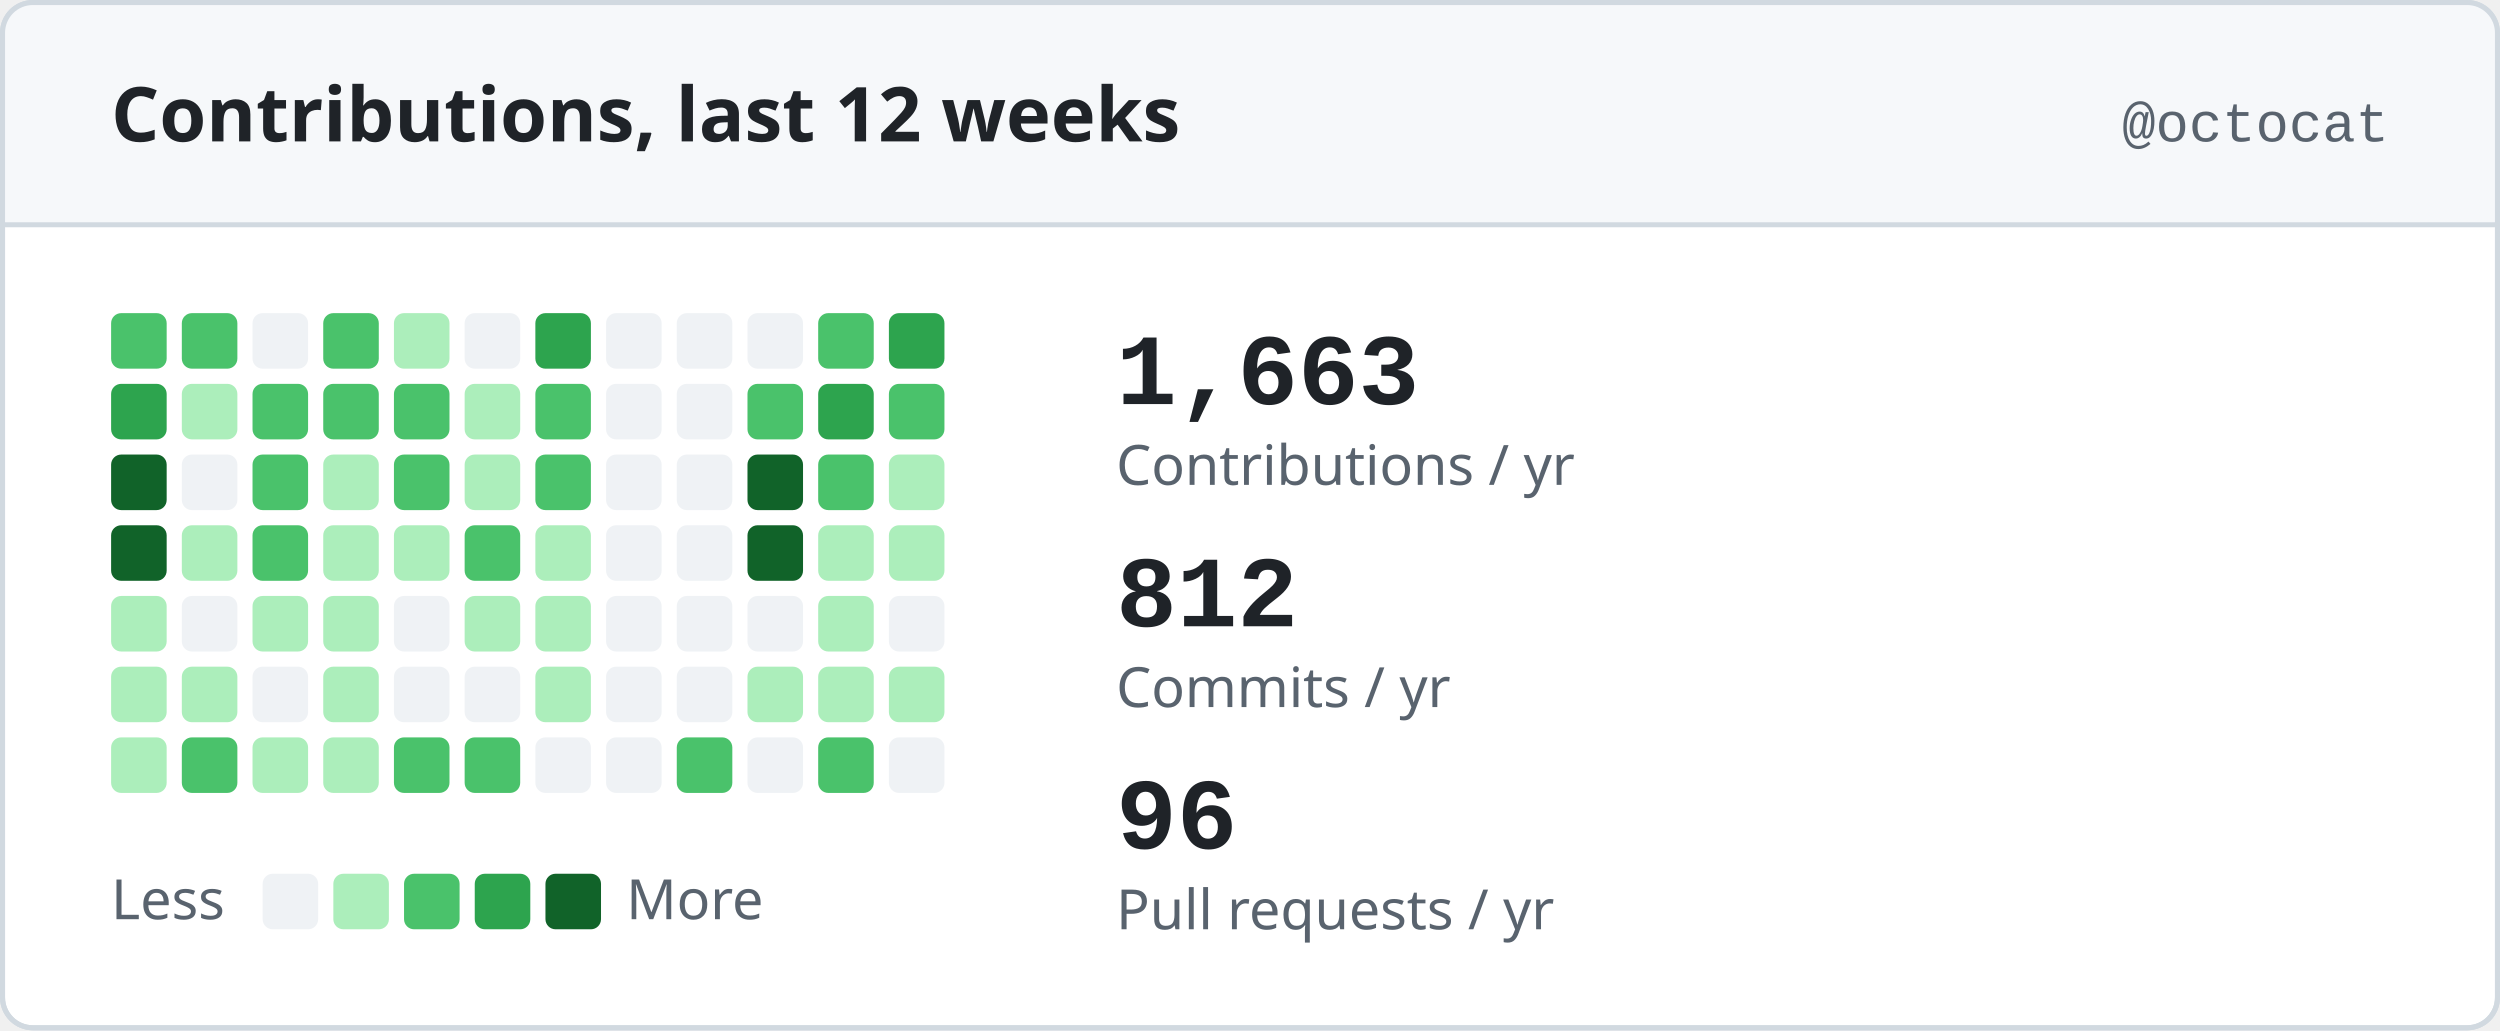
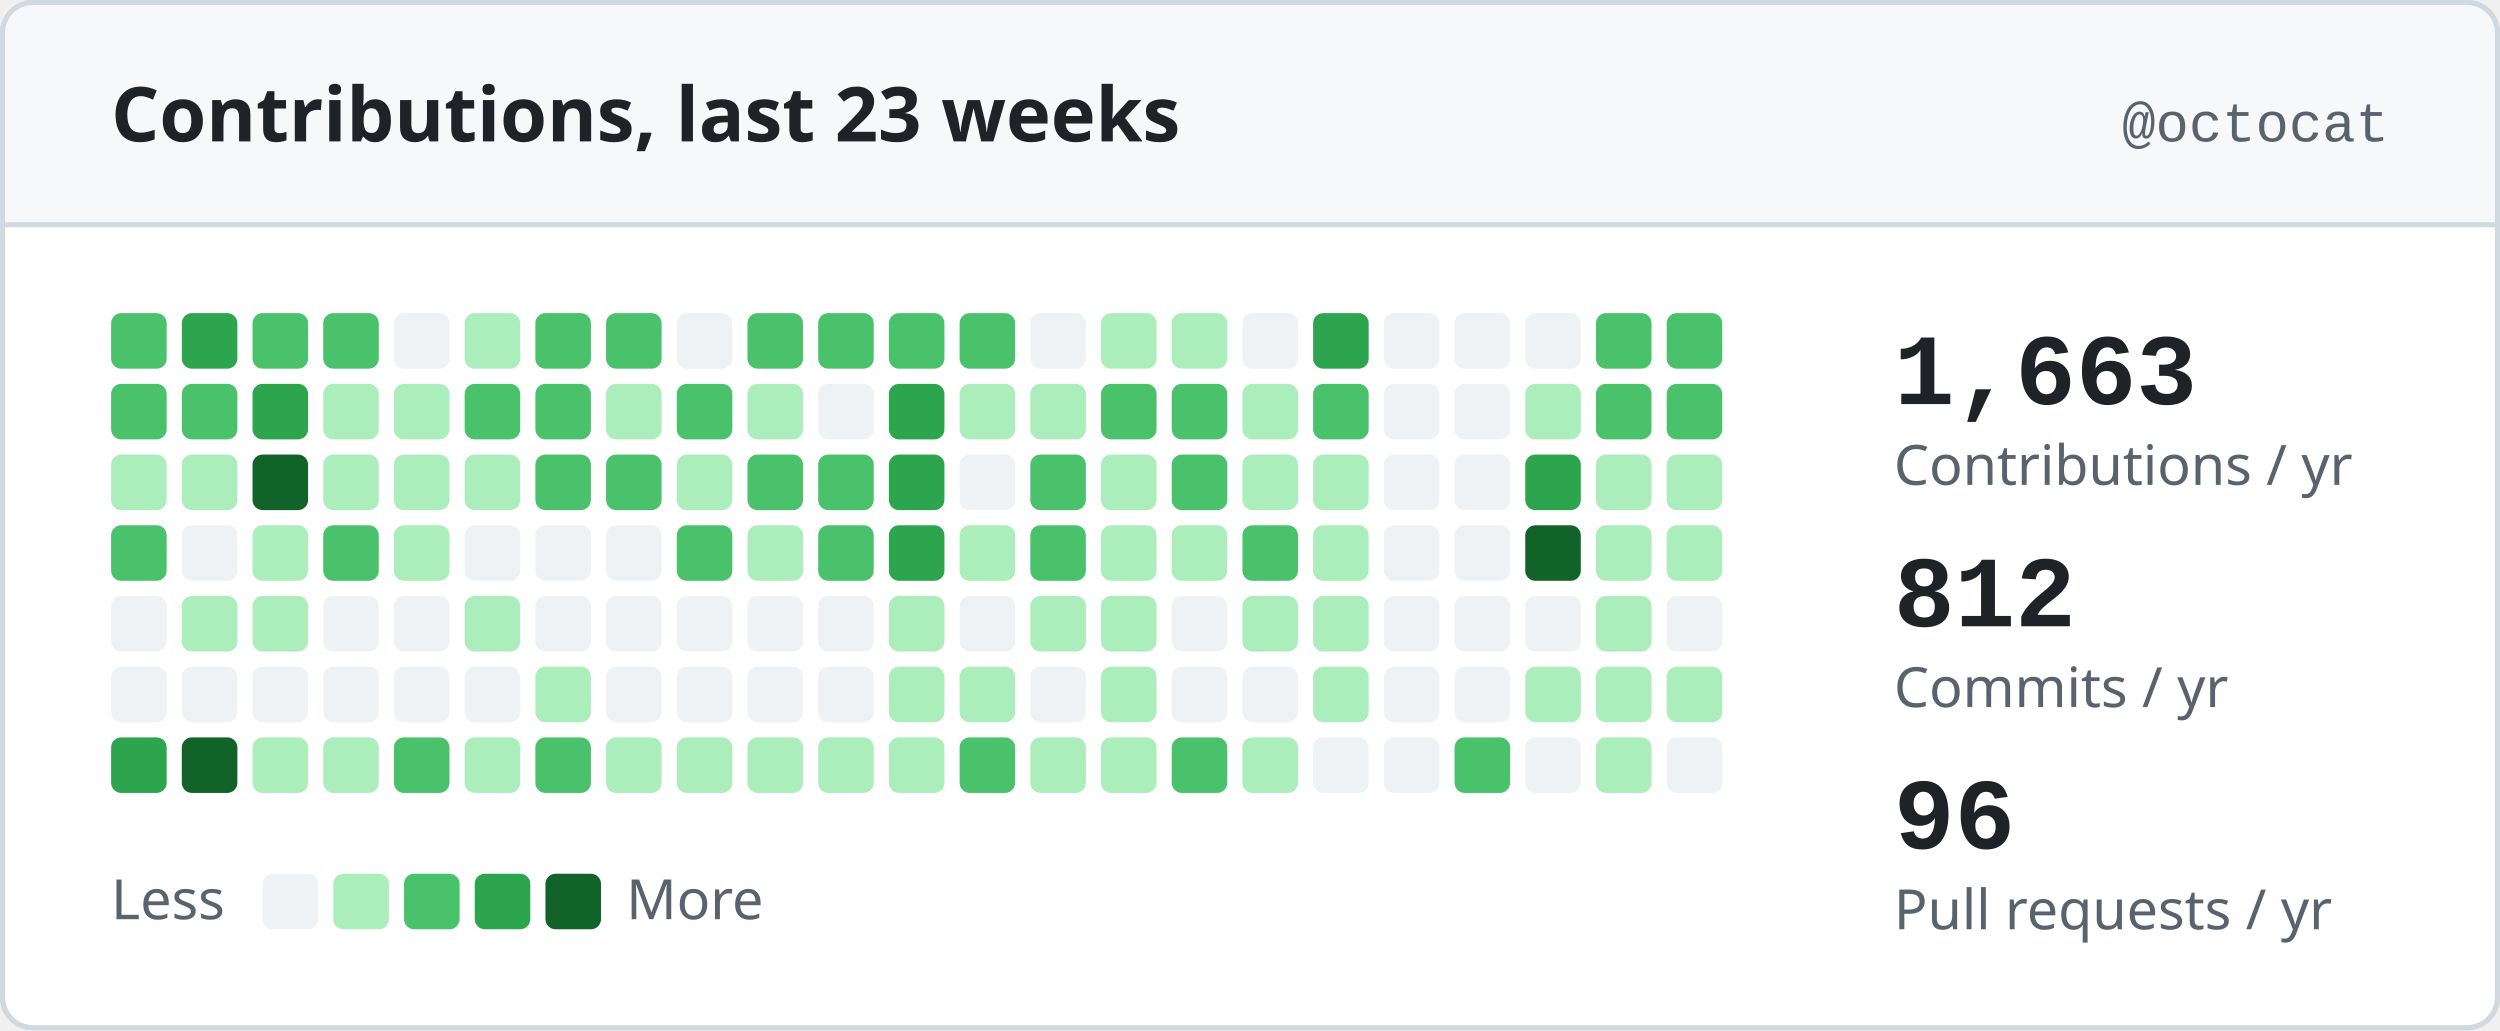
<svg xmlns="http://www.w3.org/2000/svg" width="495" height="204" viewBox="0 0 495 204" role="img" aria-labelledby="ghcTitle ghcDesc">
  <style>
.bg{fill:#ffffff;stroke:#d1d9e0}
.panel{fill:#f6f8fa}
.t,.v,.big{fill:#1f2328}
.d,.l,.h,.s{fill:#59636e}
.n,.c{fill:#1f2328}
.star,.pill-v{fill:#0969da}
.on-accent{fill:#ffffff}
.line{stroke:#0969da}
.area{fill:#0969da}
.axis,.edge{stroke:#d1d9e0}
.track{fill:#d1d9e0}
.ok{fill:#1a7f37}
.fg{fill:#1f2328}
.h0{fill:#eff2f5}.h1{fill:#aceebb}.h2{fill:#4ac26b}.h3{fill:#2da44e}.h4{fill:#116329}
text{font-family:-apple-system,BlinkMacSystemFont,'Segoe UI','Noto Sans',Helvetica,Arial,sans-serif}
.mono{font-family:ui-monospace,SFMono-Regular,'SF Mono',Menlo,Consolas,'Liberation Mono',monospace}
.t{font-size:15px;font-weight:600}
.d{font-size:11px}
.v{font-size:22px;font-weight:600;font-family:ui-monospace,SFMono-Regular,'SF Mono',Menlo,Consolas,'Liberation Mono',monospace}
.big{font-size:20px;font-weight:600;font-family:ui-monospace,SFMono-Regular,'SF Mono',Menlo,Consolas,'Liberation Mono',monospace}
.l{font-size:11px}
.h{font-size:14px;font-weight:600}
.n{font-size:13px}
.s{font-size:11px}
.c{font-size:13px;font-weight:500;font-family:ui-monospace,SFMono-Regular,'SF Mono',Menlo,Consolas,'Liberation Mono',monospace}
.line{fill:none;stroke-width:2;stroke-linecap:round;stroke-linejoin:round}
.area{fill-opacity:0.12;stroke:none}
.axis{stroke-width:1}
.edge{fill:none;stroke-width:1}
.m0{animation:m0 1.82s ease-out 1}
@keyframes m0{0%{opacity:0}87.91%,100%{opacity:1}}
.m1{animation:m1 1.82s ease-out 1}
- @keyframes m1{0%,1.1%{opacity:0}89.01%,100%{opacity:1}}
+ @keyframes m1{0%,0.55%{opacity:0}88.46%,100%{opacity:1}}
.m2{animation:m2 1.82s ease-out 1}
- @keyframes m2{0%,2.2%{opacity:0}90.11%,100%{opacity:1}}
+ @keyframes m2{0%,1.1%{opacity:0}89.01%,100%{opacity:1}}
.m3{animation:m3 1.82s ease-out 1}
- @keyframes m3{0%,3.3%{opacity:0}91.21%,100%{opacity:1}}
+ @keyframes m3{0%,1.65%{opacity:0}89.56%,100%{opacity:1}}
.m4{animation:m4 1.82s ease-out 1}
- @keyframes m4{0%,4.4%{opacity:0}92.31%,100%{opacity:1}}
+ @keyframes m4{0%,2.2%{opacity:0}90.11%,100%{opacity:1}}
.m5{animation:m5 1.82s ease-out 1}
- @keyframes m5{0%,5.49%{opacity:0}93.41%,100%{opacity:1}}
+ @keyframes m5{0%,2.75%{opacity:0}90.66%,100%{opacity:1}}
.m6{animation:m6 1.82s ease-out 1}
- @keyframes m6{0%,6.59%{opacity:0}94.51%,100%{opacity:1}}
+ @keyframes m6{0%,3.3%{opacity:0}91.21%,100%{opacity:1}}
.m7{animation:m7 1.82s ease-out 1}
- @keyframes m7{0%,7.69%{opacity:0}95.6%,100%{opacity:1}}
+ @keyframes m7{0%,3.85%{opacity:0}91.76%,100%{opacity:1}}
.m8{animation:m8 1.82s ease-out 1}
- @keyframes m8{0%,8.79%{opacity:0}96.7%,100%{opacity:1}}
+ @keyframes m8{0%,4.4%{opacity:0}92.31%,100%{opacity:1}}
.m9{animation:m9 1.82s ease-out 1}
- @keyframes m9{0%,9.89%{opacity:0}97.8%,100%{opacity:1}}
+ @keyframes m9{0%,4.95%{opacity:0}92.86%,100%{opacity:1}}
.m10{animation:m10 1.82s ease-out 1}
- @keyframes m10{0%,10.99%{opacity:0}98.9%,100%{opacity:1}}
+ @keyframes m10{0%,5.49%{opacity:0}93.41%,100%{opacity:1}}
.m11{animation:m11 1.82s ease-out 1}
- @keyframes m11{0%,12.09%{opacity:0}100%{opacity:1}}
- @media (prefers-reduced-motion:reduce){.m0,.m1,.m2,.m3,.m4,.m5,.m6,.m7,.m8,.m9,.m10,.m11{animation:none}}
+ @keyframes m11{0%,6.04%{opacity:0}93.96%,100%{opacity:1}}
+ .m12{animation:m12 1.82s ease-out 1}
+ @keyframes m12{0%,6.59%{opacity:0}94.51%,100%{opacity:1}}
+ .m13{animation:m13 1.82s ease-out 1}
+ @keyframes m13{0%,7.14%{opacity:0}95.05%,100%{opacity:1}}
+ .m14{animation:m14 1.82s ease-out 1}
+ @keyframes m14{0%,7.69%{opacity:0}95.6%,100%{opacity:1}}
+ .m15{animation:m15 1.82s ease-out 1}
+ @keyframes m15{0%,8.24%{opacity:0}96.15%,100%{opacity:1}}
+ .m16{animation:m16 1.82s ease-out 1}
+ @keyframes m16{0%,8.79%{opacity:0}96.7%,100%{opacity:1}}
+ .m17{animation:m17 1.82s ease-out 1}
+ @keyframes m17{0%,9.34%{opacity:0}97.25%,100%{opacity:1}}
+ .m18{animation:m18 1.82s ease-out 1}
+ @keyframes m18{0%,9.89%{opacity:0}97.8%,100%{opacity:1}}
+ .m19{animation:m19 1.82s ease-out 1}
+ @keyframes m19{0%,10.44%{opacity:0}98.35%,100%{opacity:1}}
+ .m20{animation:m20 1.82s ease-out 1}
+ @keyframes m20{0%,10.99%{opacity:0}98.9%,100%{opacity:1}}
+ .m21{animation:m21 1.82s ease-out 1}
+ @keyframes m21{0%,11.54%{opacity:0}99.45%,100%{opacity:1}}
+ .m22{animation:m22 1.82s ease-out 1}
+ @keyframes m22{0%,12.09%{opacity:0}100%{opacity:1}}
+ @media (prefers-reduced-motion:reduce){.m0,.m1,.m2,.m3,.m4,.m5,.m6,.m7,.m8,.m9,.m10,.m11,.m12,.m13,.m14,.m15,.m16,.m17,.m18,.m19,.m20,.m21,.m22{animation:none}}
</style>
  <rect class="bg" x="0.5" y="0.5" width="494" height="203" rx="6" />
  <path class="panel" d="M0.5,44 V6.5 A6,6 0 0 1 6.5,0.5 H488.5 A6,6 0 0 1 494.5,6.5 V44 Z" />
  <line class="axis" x1="0.5" y1="44.5" x2="494.5" y2="44.5" />
  <rect class="edge" x="0.5" y="0.5" width="494" height="203" rx="6" />
-   <text class="t" x="22" y="28" text-anchor="start">Contributions, last 12 weeks</text>
+   <text class="t" x="22" y="28" text-anchor="start">Contributions, last 23 weeks</text>
  <text class="d mono" x="473" y="28" text-anchor="end">@octocat</text>
  <rect class="h2 m0" x="22" y="62" width="11" height="11" rx="2" />
-   <rect class="h3 m0" x="22" y="76" width="11" height="11" rx="2" />
-   <rect class="h4 m0" x="22" y="90" width="11" height="11" rx="2" />
-   <rect class="h4 m0" x="22" y="104" width="11" height="11" rx="2" />
-   <rect class="h1 m0" x="22" y="118" width="11" height="11" rx="2" />
-   <rect class="h1 m0" x="22" y="132" width="11" height="11" rx="2" />
-   <rect class="h1 m0" x="22" y="146" width="11" height="11" rx="2" />
-   <rect class="h2 m1" x="36" y="62" width="11" height="11" rx="2" />
-   <rect class="h1 m1" x="36" y="76" width="11" height="11" rx="2" />
-   <rect class="h0 m1" x="36" y="90" width="11" height="11" rx="2" />
-   <rect class="h1 m1" x="36" y="104" width="11" height="11" rx="2" />
-   <rect class="h0 m1" x="36" y="118" width="11" height="11" rx="2" />
-   <rect class="h1 m1" x="36" y="132" width="11" height="11" rx="2" />
-   <rect class="h2 m1" x="36" y="146" width="11" height="11" rx="2" />
-   <rect class="h0 m2" x="50" y="62" width="11" height="11" rx="2" />
-   <rect class="h2 m2" x="50" y="76" width="11" height="11" rx="2" />
-   <rect class="h2 m2" x="50" y="90" width="11" height="11" rx="2" />
-   <rect class="h2 m2" x="50" y="104" width="11" height="11" rx="2" />
+   <rect class="h2 m0" x="22" y="76" width="11" height="11" rx="2" />
+   <rect class="h1 m0" x="22" y="90" width="11" height="11" rx="2" />
+   <rect class="h2 m0" x="22" y="104" width="11" height="11" rx="2" />
+   <rect class="h0 m0" x="22" y="118" width="11" height="11" rx="2" />
+   <rect class="h0 m0" x="22" y="132" width="11" height="11" rx="2" />
+   <rect class="h3 m0" x="22" y="146" width="11" height="11" rx="2" />
+   <rect class="h3 m1" x="36" y="62" width="11" height="11" rx="2" />
+   <rect class="h2 m1" x="36" y="76" width="11" height="11" rx="2" />
+   <rect class="h1 m1" x="36" y="90" width="11" height="11" rx="2" />
+   <rect class="h0 m1" x="36" y="104" width="11" height="11" rx="2" />
+   <rect class="h1 m1" x="36" y="118" width="11" height="11" rx="2" />
+   <rect class="h0 m1" x="36" y="132" width="11" height="11" rx="2" />
+   <rect class="h4 m1" x="36" y="146" width="11" height="11" rx="2" />
+   <rect class="h2 m2" x="50" y="62" width="11" height="11" rx="2" />
+   <rect class="h3 m2" x="50" y="76" width="11" height="11" rx="2" />
+   <rect class="h4 m2" x="50" y="90" width="11" height="11" rx="2" />
+   <rect class="h1 m2" x="50" y="104" width="11" height="11" rx="2" />
  <rect class="h1 m2" x="50" y="118" width="11" height="11" rx="2" />
  <rect class="h0 m2" x="50" y="132" width="11" height="11" rx="2" />
  <rect class="h1 m2" x="50" y="146" width="11" height="11" rx="2" />
  <rect class="h2 m3" x="64" y="62" width="11" height="11" rx="2" />
-   <rect class="h2 m3" x="64" y="76" width="11" height="11" rx="2" />
+   <rect class="h1 m3" x="64" y="76" width="11" height="11" rx="2" />
  <rect class="h1 m3" x="64" y="90" width="11" height="11" rx="2" />
-   <rect class="h1 m3" x="64" y="104" width="11" height="11" rx="2" />
-   <rect class="h1 m3" x="64" y="118" width="11" height="11" rx="2" />
-   <rect class="h1 m3" x="64" y="132" width="11" height="11" rx="2" />
+   <rect class="h2 m3" x="64" y="104" width="11" height="11" rx="2" />
+   <rect class="h0 m3" x="64" y="118" width="11" height="11" rx="2" />
+   <rect class="h0 m3" x="64" y="132" width="11" height="11" rx="2" />
  <rect class="h1 m3" x="64" y="146" width="11" height="11" rx="2" />
-   <rect class="h1 m4" x="78" y="62" width="11" height="11" rx="2" />
-   <rect class="h2 m4" x="78" y="76" width="11" height="11" rx="2" />
-   <rect class="h2 m4" x="78" y="90" width="11" height="11" rx="2" />
+   <rect class="h0 m4" x="78" y="62" width="11" height="11" rx="2" />
+   <rect class="h1 m4" x="78" y="76" width="11" height="11" rx="2" />
+   <rect class="h1 m4" x="78" y="90" width="11" height="11" rx="2" />
  <rect class="h1 m4" x="78" y="104" width="11" height="11" rx="2" />
  <rect class="h0 m4" x="78" y="118" width="11" height="11" rx="2" />
  <rect class="h0 m4" x="78" y="132" width="11" height="11" rx="2" />
  <rect class="h2 m4" x="78" y="146" width="11" height="11" rx="2" />
-   <rect class="h0 m5" x="92" y="62" width="11" height="11" rx="2" />
-   <rect class="h1 m5" x="92" y="76" width="11" height="11" rx="2" />
+   <rect class="h1 m5" x="92" y="62" width="11" height="11" rx="2" />
+   <rect class="h2 m5" x="92" y="76" width="11" height="11" rx="2" />
  <rect class="h1 m5" x="92" y="90" width="11" height="11" rx="2" />
-   <rect class="h2 m5" x="92" y="104" width="11" height="11" rx="2" />
+   <rect class="h0 m5" x="92" y="104" width="11" height="11" rx="2" />
  <rect class="h1 m5" x="92" y="118" width="11" height="11" rx="2" />
  <rect class="h0 m5" x="92" y="132" width="11" height="11" rx="2" />
-   <rect class="h2 m5" x="92" y="146" width="11" height="11" rx="2" />
-   <rect class="h3 m6" x="106" y="62" width="11" height="11" rx="2" />
+   <rect class="h1 m5" x="92" y="146" width="11" height="11" rx="2" />
+   <rect class="h2 m6" x="106" y="62" width="11" height="11" rx="2" />
  <rect class="h2 m6" x="106" y="76" width="11" height="11" rx="2" />
  <rect class="h2 m6" x="106" y="90" width="11" height="11" rx="2" />
-   <rect class="h1 m6" x="106" y="104" width="11" height="11" rx="2" />
-   <rect class="h1 m6" x="106" y="118" width="11" height="11" rx="2" />
+   <rect class="h0 m6" x="106" y="104" width="11" height="11" rx="2" />
+   <rect class="h0 m6" x="106" y="118" width="11" height="11" rx="2" />
  <rect class="h1 m6" x="106" y="132" width="11" height="11" rx="2" />
-   <rect class="h0 m6" x="106" y="146" width="11" height="11" rx="2" />
-   <rect class="h0 m7" x="120" y="62" width="11" height="11" rx="2" />
-   <rect class="h0 m7" x="120" y="76" width="11" height="11" rx="2" />
-   <rect class="h0 m7" x="120" y="90" width="11" height="11" rx="2" />
+   <rect class="h2 m6" x="106" y="146" width="11" height="11" rx="2" />
+   <rect class="h2 m7" x="120" y="62" width="11" height="11" rx="2" />
+   <rect class="h1 m7" x="120" y="76" width="11" height="11" rx="2" />
+   <rect class="h2 m7" x="120" y="90" width="11" height="11" rx="2" />
  <rect class="h0 m7" x="120" y="104" width="11" height="11" rx="2" />
  <rect class="h0 m7" x="120" y="118" width="11" height="11" rx="2" />
  <rect class="h0 m7" x="120" y="132" width="11" height="11" rx="2" />
-   <rect class="h0 m7" x="120" y="146" width="11" height="11" rx="2" />
+   <rect class="h1 m7" x="120" y="146" width="11" height="11" rx="2" />
  <rect class="h0 m8" x="134" y="62" width="11" height="11" rx="2" />
-   <rect class="h0 m8" x="134" y="76" width="11" height="11" rx="2" />
-   <rect class="h0 m8" x="134" y="90" width="11" height="11" rx="2" />
-   <rect class="h0 m8" x="134" y="104" width="11" height="11" rx="2" />
+   <rect class="h2 m8" x="134" y="76" width="11" height="11" rx="2" />
+   <rect class="h1 m8" x="134" y="90" width="11" height="11" rx="2" />
+   <rect class="h2 m8" x="134" y="104" width="11" height="11" rx="2" />
  <rect class="h0 m8" x="134" y="118" width="11" height="11" rx="2" />
  <rect class="h0 m8" x="134" y="132" width="11" height="11" rx="2" />
-   <rect class="h2 m8" x="134" y="146" width="11" height="11" rx="2" />
-   <rect class="h0 m9" x="148" y="62" width="11" height="11" rx="2" />
-   <rect class="h2 m9" x="148" y="76" width="11" height="11" rx="2" />
-   <rect class="h4 m9" x="148" y="90" width="11" height="11" rx="2" />
-   <rect class="h4 m9" x="148" y="104" width="11" height="11" rx="2" />
+   <rect class="h1 m8" x="134" y="146" width="11" height="11" rx="2" />
+   <rect class="h2 m9" x="148" y="62" width="11" height="11" rx="2" />
+   <rect class="h1 m9" x="148" y="76" width="11" height="11" rx="2" />
+   <rect class="h2 m9" x="148" y="90" width="11" height="11" rx="2" />
+   <rect class="h1 m9" x="148" y="104" width="11" height="11" rx="2" />
  <rect class="h0 m9" x="148" y="118" width="11" height="11" rx="2" />
-   <rect class="h1 m9" x="148" y="132" width="11" height="11" rx="2" />
-   <rect class="h0 m9" x="148" y="146" width="11" height="11" rx="2" />
+   <rect class="h0 m9" x="148" y="132" width="11" height="11" rx="2" />
+   <rect class="h1 m9" x="148" y="146" width="11" height="11" rx="2" />
  <rect class="h2 m10" x="162" y="62" width="11" height="11" rx="2" />
-   <rect class="h3 m10" x="162" y="76" width="11" height="11" rx="2" />
+   <rect class="h0 m10" x="162" y="76" width="11" height="11" rx="2" />
  <rect class="h2 m10" x="162" y="90" width="11" height="11" rx="2" />
-   <rect class="h1 m10" x="162" y="104" width="11" height="11" rx="2" />
-   <rect class="h1 m10" x="162" y="118" width="11" height="11" rx="2" />
-   <rect class="h1 m10" x="162" y="132" width="11" height="11" rx="2" />
-   <rect class="h2 m10" x="162" y="146" width="11" height="11" rx="2" />
-   <rect class="h3 m11" x="176" y="62" width="11" height="11" rx="2" />
-   <rect class="h2 m11" x="176" y="76" width="11" height="11" rx="2" />
-   <rect class="h1 m11" x="176" y="90" width="11" height="11" rx="2" />
-   <rect class="h1 m11" x="176" y="104" width="11" height="11" rx="2" />
-   <rect class="h0 m11" x="176" y="118" width="11" height="11" rx="2" />
+   <rect class="h2 m10" x="162" y="104" width="11" height="11" rx="2" />
+   <rect class="h0 m10" x="162" y="118" width="11" height="11" rx="2" />
+   <rect class="h0 m10" x="162" y="132" width="11" height="11" rx="2" />
+   <rect class="h1 m10" x="162" y="146" width="11" height="11" rx="2" />
+   <rect class="h2 m11" x="176" y="62" width="11" height="11" rx="2" />
+   <rect class="h3 m11" x="176" y="76" width="11" height="11" rx="2" />
+   <rect class="h3 m11" x="176" y="90" width="11" height="11" rx="2" />
+   <rect class="h3 m11" x="176" y="104" width="11" height="11" rx="2" />
+   <rect class="h1 m11" x="176" y="118" width="11" height="11" rx="2" />
  <rect class="h1 m11" x="176" y="132" width="11" height="11" rx="2" />
-   <rect class="h0 m11" x="176" y="146" width="11" height="11" rx="2" />
+   <rect class="h1 m11" x="176" y="146" width="11" height="11" rx="2" />
+   <rect class="h2 m12" x="190" y="62" width="11" height="11" rx="2" />
+   <rect class="h1 m12" x="190" y="76" width="11" height="11" rx="2" />
+   <rect class="h0 m12" x="190" y="90" width="11" height="11" rx="2" />
+   <rect class="h1 m12" x="190" y="104" width="11" height="11" rx="2" />
+   <rect class="h0 m12" x="190" y="118" width="11" height="11" rx="2" />
+   <rect class="h1 m12" x="190" y="132" width="11" height="11" rx="2" />
+   <rect class="h2 m12" x="190" y="146" width="11" height="11" rx="2" />
+   <rect class="h0 m13" x="204" y="62" width="11" height="11" rx="2" />
+   <rect class="h1 m13" x="204" y="76" width="11" height="11" rx="2" />
+   <rect class="h2 m13" x="204" y="90" width="11" height="11" rx="2" />
+   <rect class="h2 m13" x="204" y="104" width="11" height="11" rx="2" />
+   <rect class="h1 m13" x="204" y="118" width="11" height="11" rx="2" />
+   <rect class="h0 m13" x="204" y="132" width="11" height="11" rx="2" />
+   <rect class="h1 m13" x="204" y="146" width="11" height="11" rx="2" />
+   <rect class="h1 m14" x="218" y="62" width="11" height="11" rx="2" />
+   <rect class="h2 m14" x="218" y="76" width="11" height="11" rx="2" />
+   <rect class="h1 m14" x="218" y="90" width="11" height="11" rx="2" />
+   <rect class="h1 m14" x="218" y="104" width="11" height="11" rx="2" />
+   <rect class="h1 m14" x="218" y="118" width="11" height="11" rx="2" />
+   <rect class="h1 m14" x="218" y="132" width="11" height="11" rx="2" />
+   <rect class="h1 m14" x="218" y="146" width="11" height="11" rx="2" />
+   <rect class="h1 m15" x="232" y="62" width="11" height="11" rx="2" />
+   <rect class="h2 m15" x="232" y="76" width="11" height="11" rx="2" />
+   <rect class="h2 m15" x="232" y="90" width="11" height="11" rx="2" />
+   <rect class="h1 m15" x="232" y="104" width="11" height="11" rx="2" />
+   <rect class="h0 m15" x="232" y="118" width="11" height="11" rx="2" />
+   <rect class="h0 m15" x="232" y="132" width="11" height="11" rx="2" />
+   <rect class="h2 m15" x="232" y="146" width="11" height="11" rx="2" />
+   <rect class="h0 m16" x="246" y="62" width="11" height="11" rx="2" />
+   <rect class="h1 m16" x="246" y="76" width="11" height="11" rx="2" />
+   <rect class="h1 m16" x="246" y="90" width="11" height="11" rx="2" />
+   <rect class="h2 m16" x="246" y="104" width="11" height="11" rx="2" />
+   <rect class="h1 m16" x="246" y="118" width="11" height="11" rx="2" />
+   <rect class="h0 m16" x="246" y="132" width="11" height="11" rx="2" />
+   <rect class="h1 m16" x="246" y="146" width="11" height="11" rx="2" />
+   <rect class="h3 m17" x="260" y="62" width="11" height="11" rx="2" />
+   <rect class="h2 m17" x="260" y="76" width="11" height="11" rx="2" />
+   <rect class="h1 m17" x="260" y="90" width="11" height="11" rx="2" />
+   <rect class="h1 m17" x="260" y="104" width="11" height="11" rx="2" />
+   <rect class="h1 m17" x="260" y="118" width="11" height="11" rx="2" />
+   <rect class="h1 m17" x="260" y="132" width="11" height="11" rx="2" />
+   <rect class="h0 m17" x="260" y="146" width="11" height="11" rx="2" />
+   <rect class="h0 m18" x="274" y="62" width="11" height="11" rx="2" />
+   <rect class="h0 m18" x="274" y="76" width="11" height="11" rx="2" />
+   <rect class="h0 m18" x="274" y="90" width="11" height="11" rx="2" />
+   <rect class="h0 m18" x="274" y="104" width="11" height="11" rx="2" />
+   <rect class="h0 m18" x="274" y="118" width="11" height="11" rx="2" />
+   <rect class="h0 m18" x="274" y="132" width="11" height="11" rx="2" />
+   <rect class="h0 m18" x="274" y="146" width="11" height="11" rx="2" />
+   <rect class="h0 m19" x="288" y="62" width="11" height="11" rx="2" />
+   <rect class="h0 m19" x="288" y="76" width="11" height="11" rx="2" />
+   <rect class="h0 m19" x="288" y="90" width="11" height="11" rx="2" />
+   <rect class="h0 m19" x="288" y="104" width="11" height="11" rx="2" />
+   <rect class="h0 m19" x="288" y="118" width="11" height="11" rx="2" />
+   <rect class="h0 m19" x="288" y="132" width="11" height="11" rx="2" />
+   <rect class="h2 m19" x="288" y="146" width="11" height="11" rx="2" />
+   <rect class="h0 m20" x="302" y="62" width="11" height="11" rx="2" />
+   <rect class="h1 m20" x="302" y="76" width="11" height="11" rx="2" />
+   <rect class="h3 m20" x="302" y="90" width="11" height="11" rx="2" />
+   <rect class="h4 m20" x="302" y="104" width="11" height="11" rx="2" />
+   <rect class="h0 m20" x="302" y="118" width="11" height="11" rx="2" />
+   <rect class="h1 m20" x="302" y="132" width="11" height="11" rx="2" />
+   <rect class="h0 m20" x="302" y="146" width="11" height="11" rx="2" />
+   <rect class="h2 m21" x="316" y="62" width="11" height="11" rx="2" />
+   <rect class="h2 m21" x="316" y="76" width="11" height="11" rx="2" />
+   <rect class="h1 m21" x="316" y="90" width="11" height="11" rx="2" />
+   <rect class="h1 m21" x="316" y="104" width="11" height="11" rx="2" />
+   <rect class="h1 m21" x="316" y="118" width="11" height="11" rx="2" />
+   <rect class="h1 m21" x="316" y="132" width="11" height="11" rx="2" />
+   <rect class="h1 m21" x="316" y="146" width="11" height="11" rx="2" />
+   <rect class="h2 m22" x="330" y="62" width="11" height="11" rx="2" />
+   <rect class="h2 m22" x="330" y="76" width="11" height="11" rx="2" />
+   <rect class="h1 m22" x="330" y="90" width="11" height="11" rx="2" />
+   <rect class="h1 m22" x="330" y="104" width="11" height="11" rx="2" />
+   <rect class="h0 m22" x="330" y="118" width="11" height="11" rx="2" />
+   <rect class="h1 m22" x="330" y="132" width="11" height="11" rx="2" />
+   <rect class="h0 m22" x="330" y="146" width="11" height="11" rx="2" />
  <text class="s" x="22" y="182" text-anchor="start">Less</text>
  <rect class="h0" x="52" y="173" width="11" height="11" rx="2" />
  <rect class="h1" x="66" y="173" width="11" height="11" rx="2" />
  <rect class="h2" x="80" y="173" width="11" height="11" rx="2" />
  <rect class="h3" x="94" y="173" width="11" height="11" rx="2" />
  <rect class="h4" x="108" y="173" width="11" height="11" rx="2" />
  <text class="s" x="124" y="182" text-anchor="start">More</text>
-   <text class="big" x="221" y="80" text-anchor="start">1,663</text>
-   <text class="l" x="221" y="96" text-anchor="start">Contributions / yr</text>
-   <text class="big" x="221" y="124" text-anchor="start">812</text>
-   <text class="l" x="221" y="140" text-anchor="start">Commits / yr</text>
-   <text class="big" x="221" y="168" text-anchor="start">96</text>
-   <text class="l" x="221" y="184" text-anchor="start">Pull requests / yr</text>
+   <text class="big" x="375" y="80" text-anchor="start">1,663</text>
+   <text class="l" x="375" y="96" text-anchor="start">Contributions / yr</text>
+   <text class="big" x="375" y="124" text-anchor="start">812</text>
+   <text class="l" x="375" y="140" text-anchor="start">Commits / yr</text>
+   <text class="big" x="375" y="168" text-anchor="start">96</text>
+   <text class="l" x="375" y="184" text-anchor="start">Pull requests / yr</text>
</svg>
